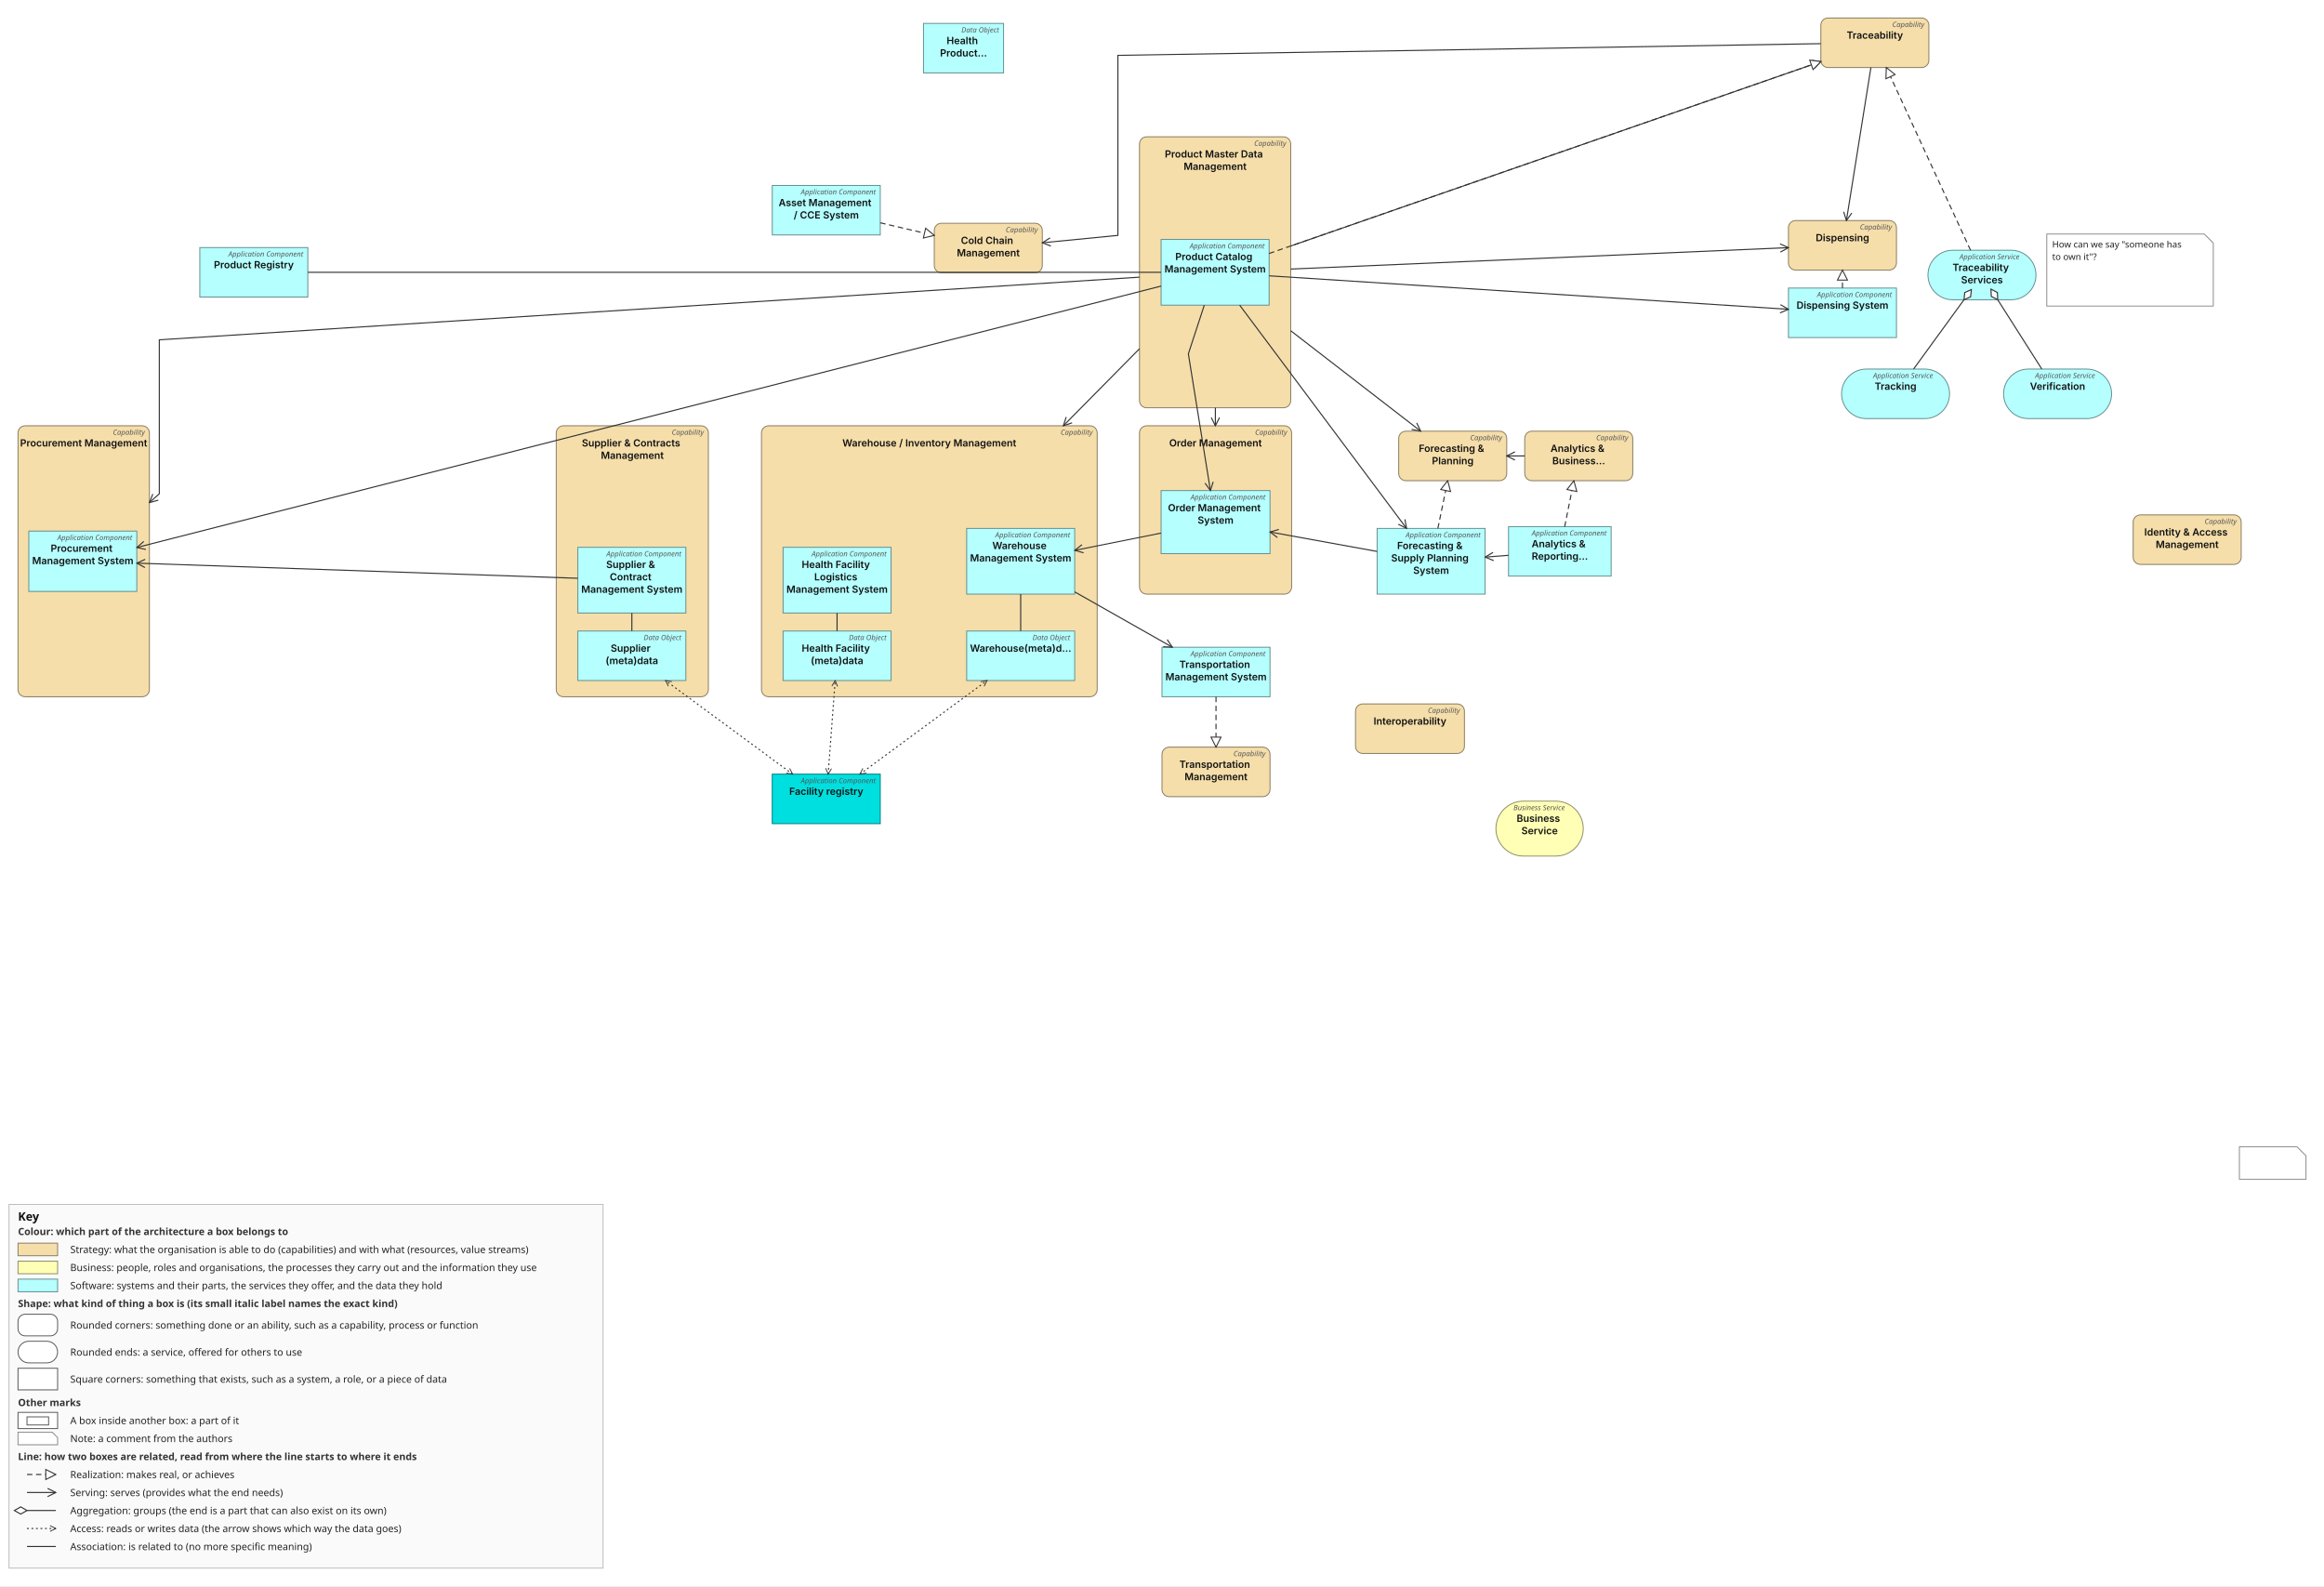
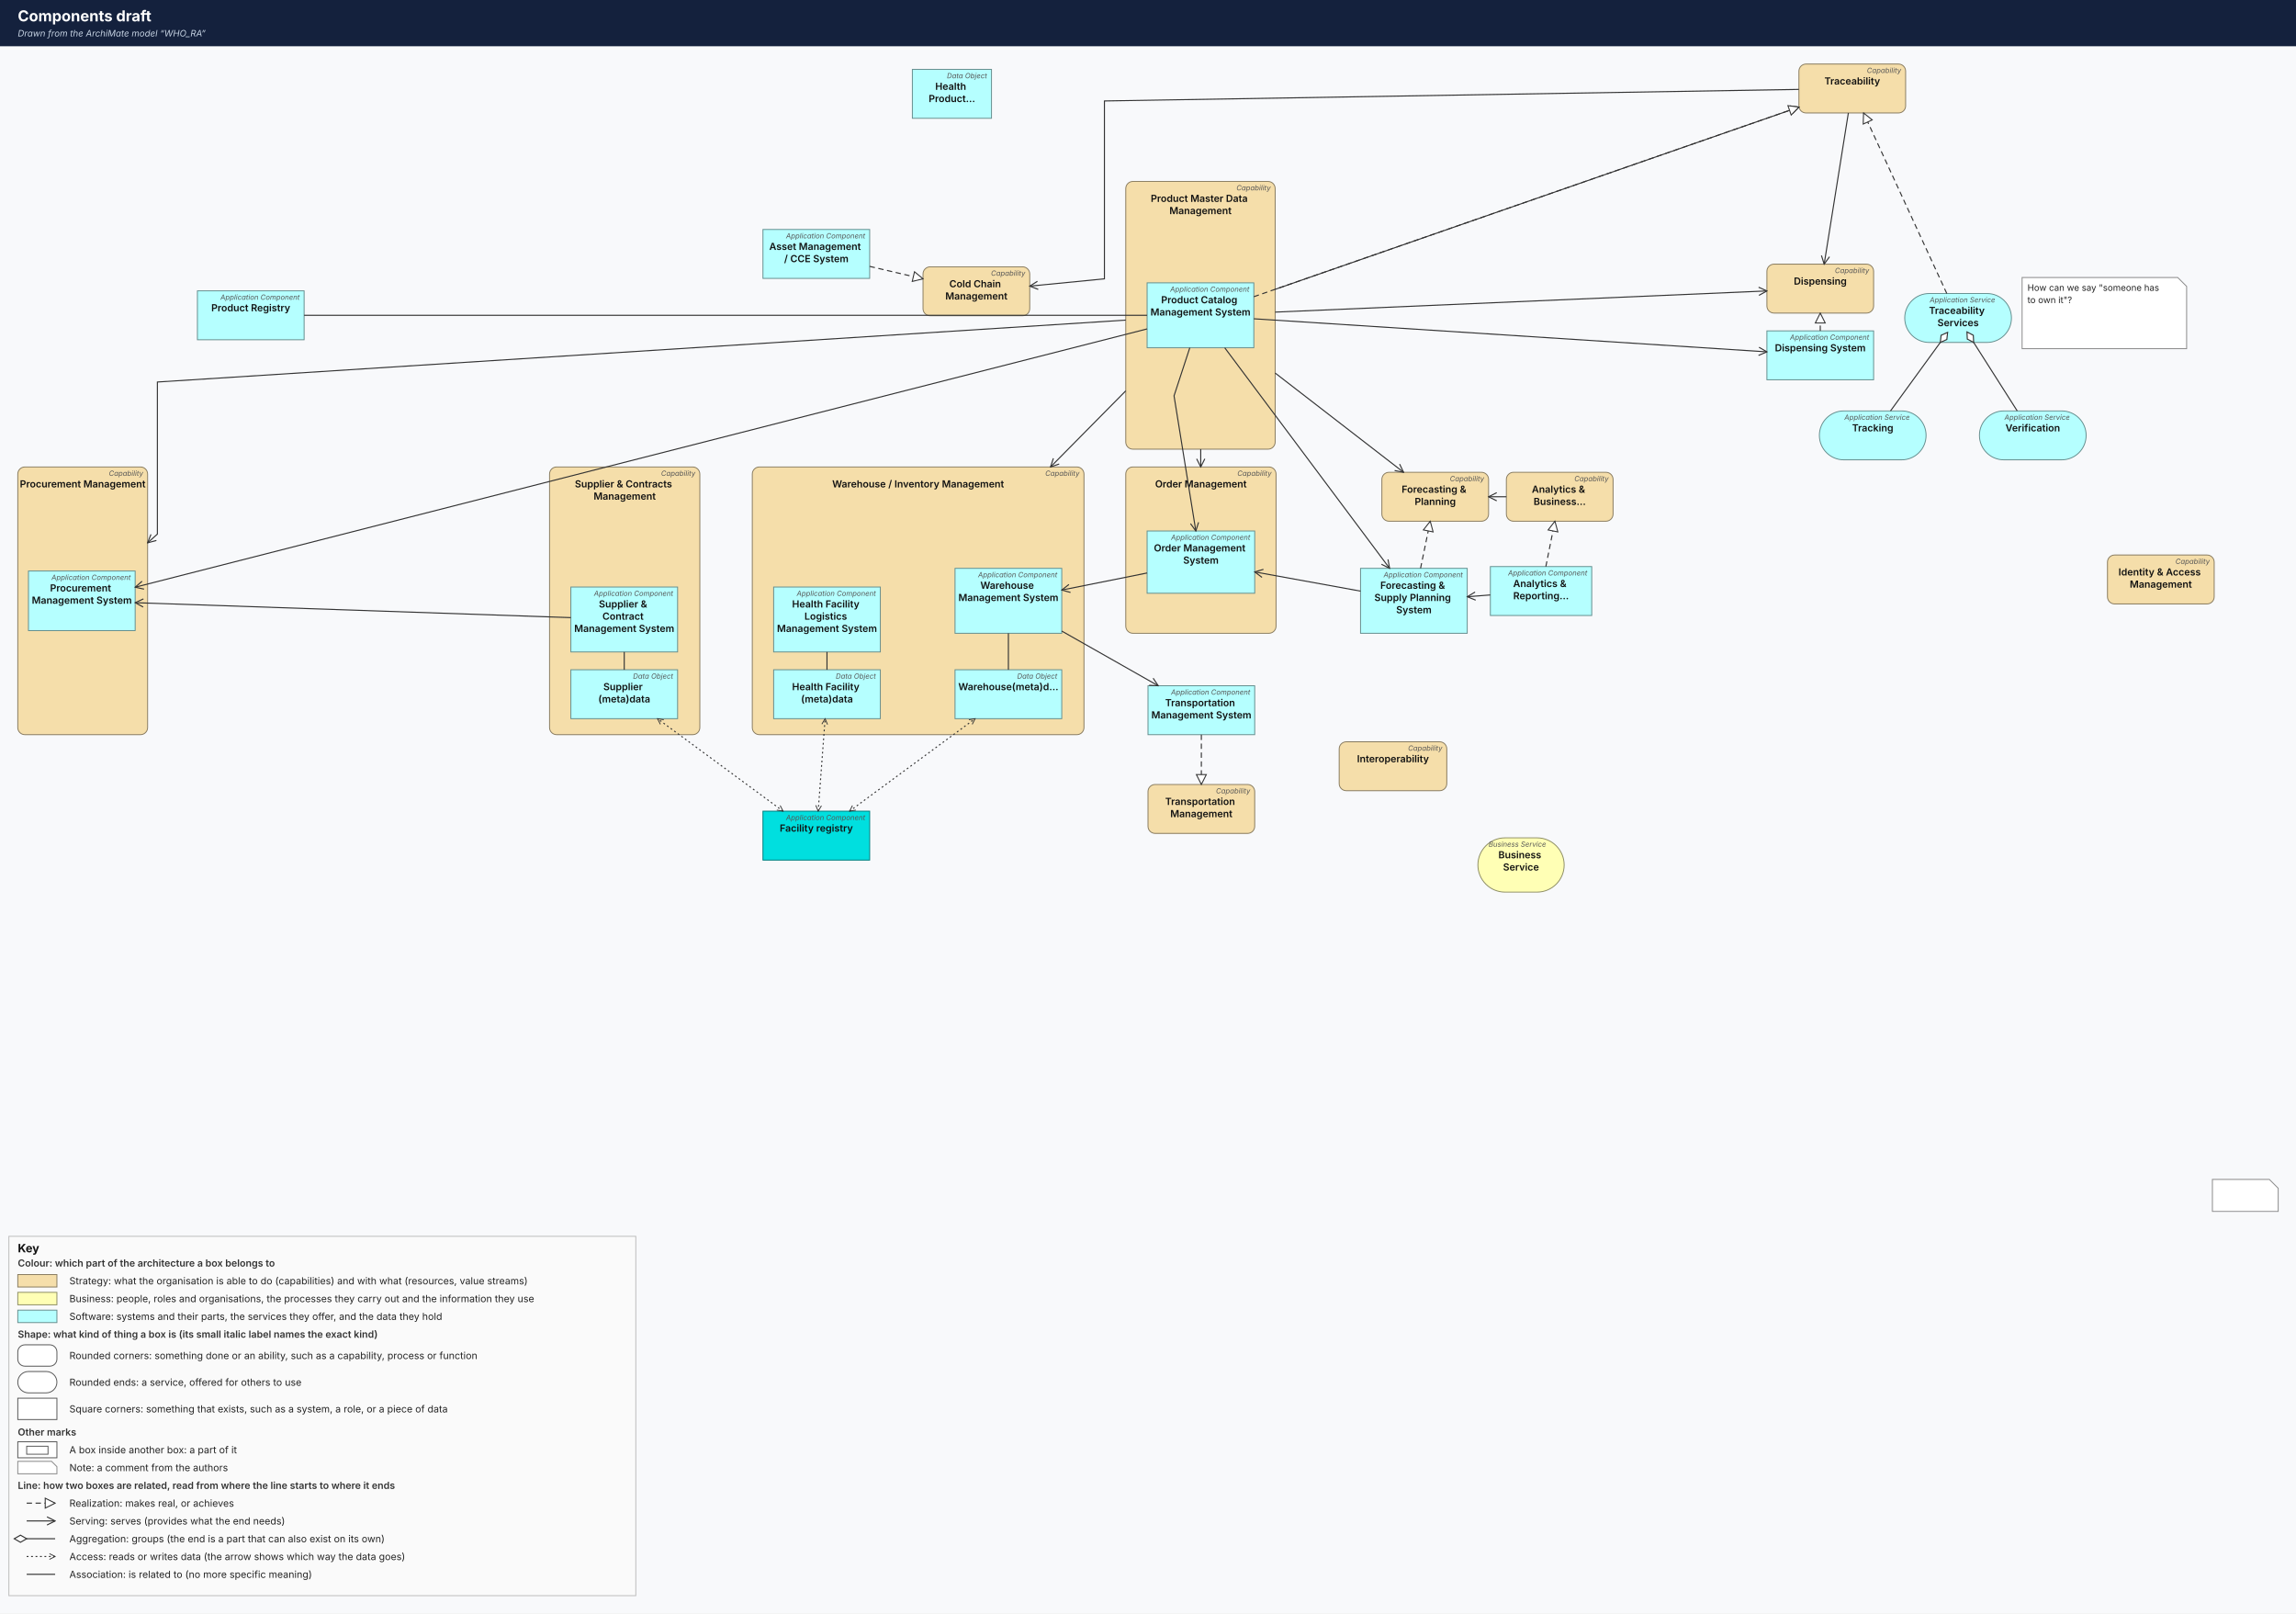
- <svg xmlns="http://www.w3.org/2000/svg" viewBox="-18 382 2582 1762" width="2582" height="1762" role="img" aria-labelledby="av-title">
+ <svg xmlns="http://www.w3.org/2000/svg" viewBox="-18 330 2582 1814" width="2582" height="1814" role="img" aria-labelledby="av-title">
  <style>
- .av-name{font:600 11px system-ui,-apple-system,"Segoe UI",sans-serif;fill:#111}
- .av-type{font:italic 8px system-ui,sans-serif;fill:#555}
- .av-group{font:600 11px system-ui,sans-serif;fill:#333}
- .av-note{font:10px system-ui,sans-serif;fill:#222}
- .av-key{font:11px system-ui,sans-serif;fill:#222}
- .av-keyh{font:600 11px system-ui,sans-serif;fill:#333}
- .av-keyt{font:700 13px system-ui,sans-serif;fill:#111}
- .av-rel{font:9px system-ui,sans-serif;fill:#333;paint-order:stroke;stroke:#fff;stroke-width:3px}
+ .av-name{font:600 11px Inter, "Segoe UI", system-ui, -apple-system, Helvetica, Arial, sans-serif;fill:#111}
+ .av-type{font:italic 8px Inter, "Segoe UI", system-ui, -apple-system, Helvetica, Arial, sans-serif;fill:#555}
+ .av-group{font:600 11px Inter, "Segoe UI", system-ui, -apple-system, Helvetica, Arial, sans-serif;fill:#333}
+ .av-note{font:10px Inter, "Segoe UI", system-ui, -apple-system, Helvetica, Arial, sans-serif;fill:#222}
+ .av-key{font:11px Inter, "Segoe UI", system-ui, -apple-system, Helvetica, Arial, sans-serif;fill:#222}
+ .av-keyh{font:600 11px Inter, "Segoe UI", system-ui, -apple-system, Helvetica, Arial, sans-serif;fill:#333}
+ .av-keyt{font:700 13px Inter, "Segoe UI", system-ui, -apple-system, Helvetica, Arial, sans-serif;fill:#111}
+ .av-rel{font:9px Inter, "Segoe UI", system-ui, -apple-system, Helvetica, Arial, sans-serif;fill:#333;paint-order:stroke;stroke:#fff;stroke-width:3px}
a:hover rect,a:hover polygon,a:focus rect,a:focus polygon{stroke:#06c;stroke-width:2.5}
</style>
  <defs>
    <marker id="arrow-open" viewBox="0 0 12 12" refX="11" refY="6" markerWidth="11" markerHeight="11" orient="auto-start-reverse" markerUnits="userSpaceOnUse">
      <path d="M1 1 L11 6 L1 11" fill="none" stroke="#333" stroke-width="1.3" />
    </marker>
    <marker id="arrow-filled" viewBox="0 0 12 12" refX="11" refY="6" markerWidth="11" markerHeight="11" orient="auto-start-reverse" markerUnits="userSpaceOnUse">
      <path d="M1 1 L11 6 L1 11 Z" fill="#333" />
    </marker>
    <marker id="arrow-small" viewBox="0 0 10 10" refX="9" refY="5" markerWidth="8" markerHeight="8" orient="auto-start-reverse" markerUnits="userSpaceOnUse">
      <path d="M1 1 L9 5 L1 9" fill="none" stroke="#333" stroke-width="1.2" />
    </marker>
    <marker id="triangle-hollow" viewBox="0 0 14 14" refX="13" refY="7" markerWidth="13" markerHeight="13" orient="auto-start-reverse" markerUnits="userSpaceOnUse">
      <path d="M1 1 L13 7 L1 13 Z" fill="#fff" stroke="#333" stroke-width="1.2" />
    </marker>
    <marker id="diamond-filled" viewBox="0 0 16 10" refX="1" refY="5" markerWidth="16" markerHeight="10" orient="auto-start-reverse" markerUnits="userSpaceOnUse">
      <path d="M1 5 L8 1 L15 5 L8 9 Z" fill="#333" />
    </marker>
    <marker id="diamond-hollow" viewBox="0 0 16 10" refX="1" refY="5" markerWidth="16" markerHeight="10" orient="auto-start-reverse" markerUnits="userSpaceOnUse">
      <path d="M1 5 L8 1 L15 5 L8 9 Z" fill="#fff" stroke="#333" stroke-width="1.2" />
    </marker>
    <marker id="dot" viewBox="0 0 8 8" refX="4" refY="4" markerWidth="7" markerHeight="7" orient="auto" markerUnits="userSpaceOnUse">
      <circle cx="4" cy="4" r="3.2" fill="#333" />
    </marker>
    <pattern id="missing" width="8" height="8" patternUnits="userSpaceOnUse" patternTransform="rotate(45)">
      <rect width="8" height="8" fill="#fff" />
      <line x1="0" y1="0" x2="0" y2="8" stroke="#d33" stroke-width="2" />
    </pattern>
  </defs>
-   <rect x="-18" y="382" width="2582" height="1762" fill="#fff" />
+   <rect x="-18" y="330" width="2582" height="1814" fill="#f8f9fb" />
+   <rect x="-18" y="330" width="2582" height="52" fill="#14213d" />
+   <text x="2" y="354" style="font:700 17px Inter, &quot;Segoe UI&quot;, system-ui, -apple-system, Helvetica, Arial, sans-serif;fill:#fff">Components draft</text>
+   <text x="2" y="371" style="font:italic 10px Inter, &quot;Segoe UI&quot;, system-ui, -apple-system, Helvetica, Arial, sans-serif;fill:#c9d6e6">Drawn from the ArchiMate model “WHO_RA”</text>
  <a href="../../../en/dpi-h-ra/archimate/0.2.0/elements/forecasting-supply-planning-system/" target="_top">
    <rect x="1512" y="969" width="120" height="73" fill="#b5ffff" stroke="#648c8c" stroke-width="1" />
    <text class="av-type" x="1627" y="979" text-anchor="end">Application Component</text>
    <text class="av-name" x="1572" y="992" text-anchor="middle">
      <tspan x="1572" dy="0">Forecasting &amp;</tspan>
      <tspan x="1572" dy="13.75">Supply Planning</tspan>
      <tspan x="1572" dy="13.75">System</tspan>
    </text>
  </a>
  <a href="../../../en/dpi-h-ra/archimate/0.2.0/elements/transportation-management-system/" target="_top">
    <rect x="1273" y="1101" width="120" height="55" fill="#b5ffff" stroke="#648c8c" stroke-width="1" />
    <text class="av-type" x="1388" y="1111" text-anchor="end">Application Component</text>
    <text class="av-name" x="1333" y="1124" text-anchor="middle">
      <tspan x="1333" dy="0">Transportation</tspan>
      <tspan x="1333" dy="13.75">Management System</tspan>
    </text>
  </a>
  <a href="../../../en/dpi-h-ra/archimate/0.2.0/elements/dispensing-system/" target="_top">
    <rect x="1969" y="702" width="120" height="55" fill="#b5ffff" stroke="#648c8c" stroke-width="1" />
    <text class="av-type" x="2084" y="712" text-anchor="end">Application Component</text>
    <text class="av-name" x="2029" y="725" text-anchor="middle">
      <tspan x="2029" dy="0">Dispensing System</tspan>
    </text>
  </a>
  <a href="../../../en/dpi-h-ra/archimate/0.2.0/elements/analytics-reporting-platform/" target="_top">
    <rect x="1658" y="967" width="114" height="55" fill="#b5ffff" stroke="#648c8c" stroke-width="1" />
    <text class="av-type" x="1767" y="977" text-anchor="end">Application Component</text>
    <text class="av-name" x="1715" y="990" text-anchor="middle">
      <tspan x="1715" dy="0">Analytics &amp;</tspan>
      <tspan x="1715" dy="13.75">Reporting…</tspan>
    </text>
  </a>
  <a href="../../../en/dpi-h-ra/archimate/0.2.0/elements/identity-access-management/" target="_top">
    <rect x="2352" y="954" width="120" height="55" rx="8" fill="#f5deaa" stroke="#877a5e" stroke-width="1" />
    <text class="av-type" x="2467" y="964" text-anchor="end">Capability</text>
    <text class="av-name" x="2412" y="977" text-anchor="middle">
      <tspan x="2412" dy="0">Identity &amp; Access</tspan>
      <tspan x="2412" dy="13.75">Management</tspan>
    </text>
  </a>
  <a href="../../../en/dpi-h-ra/archimate/0.2.0/elements/asset-management-cce-system/" target="_top">
    <rect x="840" y="588" width="120" height="55" fill="#b5ffff" stroke="#648c8c" stroke-width="1" />
    <text class="av-type" x="955" y="598" text-anchor="end">Application Component</text>
    <text class="av-name" x="900" y="611" text-anchor="middle">
      <tspan x="900" dy="0">Asset Management</tspan>
      <tspan x="900" dy="13.75">/ CCE System</tspan>
    </text>
  </a>
  <a href="../../../en/dpi-h-ra/archimate/0.2.0/elements/interoperability/" target="_top">
    <rect x="1488" y="1164" width="121" height="55" rx="8" fill="#f5deaa" stroke="#877a5e" stroke-width="1" />
    <text class="av-type" x="1604" y="1174" text-anchor="end">Capability</text>
    <text class="av-name" x="1548.5" y="1187" text-anchor="middle">
      <tspan x="1548.5" dy="0">Interoperability</tspan>
    </text>
  </a>
  <a href="../../../en/dpi-h-ra/archimate/0.2.0/elements/facility-registry/" target="_top">
    <rect x="840" y="1242" width="120" height="55" fill="#00dfdf" stroke="#007b7b" stroke-width="1" />
    <text class="av-type" x="955" y="1252" text-anchor="end">Application Component</text>
    <text class="av-name" x="900" y="1265" text-anchor="middle">
      <tspan x="900" dy="0">Facility registry</tspan>
    </text>
  </a>
  <a href="../../../en/dpi-h-ra/archimate/0.2.0/elements/traceability-services/" target="_top">
    <rect x="2124" y="660" width="120" height="55" rx="27.5" fill="#b5ffff" stroke="#648c8c" stroke-width="1" />
    <text class="av-type" x="2225.667" y="670" text-anchor="end">Application Service</text>
    <text class="av-name" x="2184" y="683" text-anchor="middle">
      <tspan x="2184" dy="0">Traceability</tspan>
      <tspan x="2184" dy="13.75">Services</tspan>
    </text>
  </a>
  <a href="../../../en/dpi-h-ra/archimate/0.2.0/elements/tracking/" target="_top">
    <rect x="2028" y="792" width="120" height="55" rx="27.5" fill="#b5ffff" stroke="#648c8c" stroke-width="1" />
    <text class="av-type" x="2129.667" y="802" text-anchor="end">Application Service</text>
    <text class="av-name" x="2088" y="815" text-anchor="middle">
      <tspan x="2088" dy="0">Tracking</tspan>
    </text>
  </a>
  <a href="../../../en/dpi-h-ra/archimate/0.2.0/elements/verification/" target="_top">
    <rect x="2208" y="792" width="120" height="55" rx="27.5" fill="#b5ffff" stroke="#648c8c" stroke-width="1" />
    <text class="av-type" x="2309.667" y="802" text-anchor="end">Application Service</text>
    <text class="av-name" x="2268" y="815" text-anchor="middle">
      <tspan x="2268" dy="0">Verification</tspan>
    </text>
  </a>
  <g class="av-n">
    <polygon points="2256,642 2431,642 2441,652 2441,722 2256,722" fill="#ffffff" stroke="#888" />
    <text class="av-note" x="2262" y="657">
      <tspan x="2262" dy="0">How can we say "someone has</tspan>
      <tspan x="2262" dy="13.75">to own it"?</tspan>
    </text>
  </g>
  <a href="../../../en/dpi-h-ra/archimate/0.2.0/elements/health-product-data/" target="_top">
    <rect x="1008" y="408" width="89" height="55" fill="#b5ffff" stroke="#648c8c" stroke-width="1" />
    <text class="av-type" x="1092" y="418" text-anchor="end">Data Object</text>
    <text class="av-name" x="1052.5" y="431" text-anchor="middle">
      <tspan x="1052.5" dy="0">Health</tspan>
      <tspan x="1052.5" dy="13.75">Product…</tspan>
    </text>
  </a>
  <a href="../../../en/dpi-h-ra/archimate/0.2.0/elements/forecasting-planning/" target="_top">
    <rect x="1536" y="861" width="120" height="55" rx="8" fill="#f5deaa" stroke="#877a5e" stroke-width="1" />
    <text class="av-type" x="1651" y="871" text-anchor="end">Capability</text>
    <text class="av-name" x="1596" y="884" text-anchor="middle">
      <tspan x="1596" dy="0">Forecasting &amp;</tspan>
      <tspan x="1596" dy="13.75">Planning</tspan>
    </text>
  </a>
  <a href="../../../en/dpi-h-ra/archimate/0.2.0/elements/order-management/" target="_top">
    <rect x="1248" y="855" width="169" height="187" rx="8" fill="#f5deaa" stroke="#877a5e" stroke-width="1" />
    <text class="av-type" x="1412" y="865" text-anchor="end">Capability</text>
    <text class="av-name" x="1332.5" y="878" text-anchor="middle">
      <tspan x="1332.5" dy="0">Order Management</tspan>
    </text>
  </a>
  <a href="../../../en/dpi-h-ra/archimate/0.2.0/elements/order-management-system/" target="_top">
    <rect x="1272" y="927" width="121" height="70" fill="#b5ffff" stroke="#648c8c" stroke-width="1" />
    <text class="av-type" x="1388" y="937" text-anchor="end">Application Component</text>
    <text class="av-name" x="1332.5" y="950" text-anchor="middle">
      <tspan x="1332.5" dy="0">Order Management</tspan>
      <tspan x="1332.5" dy="13.75">System</tspan>
    </text>
  </a>
  <a href="../../../en/dpi-h-ra/archimate/0.2.0/elements/procurement-management/" target="_top">
    <rect x="2" y="855" width="146" height="301" rx="8" fill="#f5deaa" stroke="#877a5e" stroke-width="1" />
    <text class="av-type" x="143" y="865" text-anchor="end">Capability</text>
    <text class="av-name" x="75" y="878" text-anchor="middle">
      <tspan x="75" dy="0">Procurement Management</tspan>
    </text>
  </a>
  <a href="../../../en/dpi-h-ra/archimate/0.2.0/elements/procurement-management-system/" target="_top">
    <rect x="14" y="972" width="120" height="67" fill="#b5ffff" stroke="#648c8c" stroke-width="1" />
    <text class="av-type" x="129" y="982" text-anchor="end">Application Component</text>
    <text class="av-name" x="74" y="995" text-anchor="middle">
      <tspan x="74" dy="0">Procurement</tspan>
      <tspan x="74" dy="13.75">Management System</tspan>
    </text>
  </a>
  <a href="../../../en/dpi-h-ra/archimate/0.2.0/elements/transportation-management/" target="_top">
    <rect x="1273" y="1212" width="120" height="55" rx="8" fill="#f5deaa" stroke="#877a5e" stroke-width="1" />
    <text class="av-type" x="1388" y="1222" text-anchor="end">Capability</text>
    <text class="av-name" x="1333" y="1235" text-anchor="middle">
      <tspan x="1333" dy="0">Transportation</tspan>
      <tspan x="1333" dy="13.75">Management</tspan>
    </text>
  </a>
  <a href="../../../en/dpi-h-ra/archimate/0.2.0/elements/warehouse-inventory-management/" target="_top">
    <rect x="828" y="855" width="373" height="301" rx="8" fill="#f5deaa" stroke="#877a5e" stroke-width="1" />
    <text class="av-type" x="1196" y="865" text-anchor="end">Capability</text>
    <text class="av-name" x="1014.5" y="878" text-anchor="middle">
      <tspan x="1014.5" dy="0">Warehouse / Inventory Management</tspan>
    </text>
  </a>
  <a href="../../../en/dpi-h-ra/archimate/0.2.0/elements/warehouse-management-system/" target="_top">
    <rect x="1056" y="969" width="120" height="73" fill="#b5ffff" stroke="#648c8c" stroke-width="1" />
    <text class="av-type" x="1171" y="979" text-anchor="end">Application Component</text>
    <text class="av-name" x="1116" y="992" text-anchor="middle">
      <tspan x="1116" dy="0">Warehouse</tspan>
      <tspan x="1116" dy="13.75">Management System</tspan>
    </text>
  </a>
  <a href="../../../en/dpi-h-ra/archimate/0.2.0/elements/health-facility-logistics-management-system/" target="_top">
    <rect x="852" y="990" width="120" height="73" fill="#b5ffff" stroke="#648c8c" stroke-width="1" />
    <text class="av-type" x="967" y="1000" text-anchor="end">Application Component</text>
    <text class="av-name" x="912" y="1013" text-anchor="middle">
      <tspan x="912" dy="0">Health Facility</tspan>
      <tspan x="912" dy="13.75">Logistics</tspan>
      <tspan x="912" dy="13.75">Management System</tspan>
    </text>
  </a>
  <a href="../../../en/dpi-h-ra/archimate/0.2.0/elements/warehouse-meta-data/" target="_top">
    <rect x="1056" y="1083" width="120" height="55" fill="#b5ffff" stroke="#648c8c" stroke-width="1" />
    <text class="av-type" x="1171" y="1093" text-anchor="end">Data Object</text>
    <text class="av-name" x="1116" y="1106" text-anchor="middle">
      <tspan x="1116" dy="0">Warehouse(meta)d…</tspan>
    </text>
  </a>
  <a href="../../../en/dpi-h-ra/archimate/0.2.0/elements/health-facility-meta-data/" target="_top">
    <rect x="852" y="1083" width="120" height="55" fill="#b5ffff" stroke="#648c8c" stroke-width="1" />
    <text class="av-type" x="967" y="1093" text-anchor="end">Data Object</text>
    <text class="av-name" x="912" y="1106" text-anchor="middle">
      <tspan x="912" dy="0">Health Facility</tspan>
      <tspan x="912" dy="13.75">(meta)data</tspan>
    </text>
  </a>
  <a href="../../../en/dpi-h-ra/archimate/0.2.0/elements/traceability/" target="_top">
    <rect x="2005" y="402" width="120" height="55" rx="8" fill="#f5deaa" stroke="#877a5e" stroke-width="1" />
    <text class="av-type" x="2120" y="412" text-anchor="end">Capability</text>
    <text class="av-name" x="2065" y="425" text-anchor="middle">
      <tspan x="2065" dy="0">Traceability</tspan>
    </text>
  </a>
  <a href="../../../en/dpi-h-ra/archimate/0.2.0/elements/cold-chain-management/" target="_top">
    <rect x="1020" y="630" width="120" height="55" rx="8" fill="#f5deaa" stroke="#877a5e" stroke-width="1" />
    <text class="av-type" x="1135" y="640" text-anchor="end">Capability</text>
    <text class="av-name" x="1080" y="653" text-anchor="middle">
      <tspan x="1080" dy="0">Cold Chain</tspan>
      <tspan x="1080" dy="13.75">Management</tspan>
    </text>
  </a>
  <a href="../../../en/dpi-h-ra/archimate/0.2.0/elements/analytics-business-intelligence/" target="_top">
    <rect x="1676" y="861" width="120" height="55" rx="8" fill="#f5deaa" stroke="#877a5e" stroke-width="1" />
    <text class="av-type" x="1791" y="871" text-anchor="end">Capability</text>
    <text class="av-name" x="1736" y="884" text-anchor="middle">
      <tspan x="1736" dy="0">Analytics &amp;</tspan>
      <tspan x="1736" dy="13.75">Business…</tspan>
    </text>
  </a>
  <a href="../../../en/dpi-h-ra/archimate/0.2.0/elements/dispensing/" target="_top">
    <rect x="1969" y="627" width="120" height="55" rx="8" fill="#f5deaa" stroke="#877a5e" stroke-width="1" />
    <text class="av-type" x="2084" y="637" text-anchor="end">Capability</text>
    <text class="av-name" x="2029" y="650" text-anchor="middle">
      <tspan x="2029" dy="0">Dispensing</tspan>
    </text>
  </a>
  <a href="../../../en/dpi-h-ra/archimate/0.2.0/elements/supplier-contracts-management/" target="_top">
    <rect x="600" y="855" width="169" height="301" rx="8" fill="#f5deaa" stroke="#877a5e" stroke-width="1" />
    <text class="av-type" x="764" y="865" text-anchor="end">Capability</text>
    <text class="av-name" x="684.5" y="878" text-anchor="middle">
      <tspan x="684.5" dy="0">Supplier &amp; Contracts</tspan>
      <tspan x="684.5" dy="13.75">Management</tspan>
    </text>
  </a>
  <a href="../../../en/dpi-h-ra/archimate/0.2.0/elements/supplier-contract-management-system/" target="_top">
    <rect x="624" y="990" width="120" height="73" fill="#b5ffff" stroke="#648c8c" stroke-width="1" />
    <text class="av-type" x="739" y="1000" text-anchor="end">Application Component</text>
    <text class="av-name" x="684" y="1013" text-anchor="middle">
      <tspan x="684" dy="0">Supplier &amp;</tspan>
      <tspan x="684" dy="13.75">Contract</tspan>
      <tspan x="684" dy="13.75">Management System</tspan>
    </text>
  </a>
  <a href="../../../en/dpi-h-ra/archimate/0.2.0/elements/supplier-meta-data/" target="_top">
    <rect x="624" y="1083" width="120" height="55" fill="#b5ffff" stroke="#648c8c" stroke-width="1" />
    <text class="av-type" x="739" y="1093" text-anchor="end">Data Object</text>
    <text class="av-name" x="684" y="1106" text-anchor="middle">
      <tspan x="684" dy="0">Supplier</tspan>
      <tspan x="684" dy="13.75">(meta)data</tspan>
    </text>
  </a>
  <a href="../../../en/dpi-h-ra/archimate/0.2.0/elements/product-master-data-management/" target="_top">
    <rect x="1248" y="534" width="168" height="301" rx="8" fill="#f5deaa" stroke="#877a5e" stroke-width="1" />
    <text class="av-type" x="1411" y="544" text-anchor="end">Capability</text>
    <text class="av-name" x="1332" y="557" text-anchor="middle">
      <tspan x="1332" dy="0">Product Master Data</tspan>
      <tspan x="1332" dy="13.75">Management</tspan>
    </text>
  </a>
  <a href="../../../en/dpi-h-ra/archimate/0.2.0/elements/product-catalog-management-system/" target="_top">
    <rect x="1272" y="648" width="120" height="73" fill="#b5ffff" stroke="#648c8c" stroke-width="1" />
    <text class="av-type" x="1387" y="658" text-anchor="end">Application Component</text>
    <text class="av-name" x="1332" y="671" text-anchor="middle">
      <tspan x="1332" dy="0">Product Catalog</tspan>
      <tspan x="1332" dy="13.75">Management System</tspan>
    </text>
  </a>
  <g class="av-n">
    <polygon points="2470,1656 2534,1656 2544,1666 2544,1692 2470,1692" fill="#ffffff" stroke="#888" />
    <text class="av-note" x="2476" y="1671">
      <tspan x="2476" dy="0" />
    </text>
  </g>
  <a href="../../../en/dpi-h-ra/archimate/0.2.0/elements/business-service/" target="_top">
    <rect x="1644" y="1272" width="97" height="61" rx="30.5" fill="#ffffb5" stroke="#8c8c64" stroke-width="1" />
    <text class="av-type" x="1720.667" y="1282" text-anchor="end">Business Service</text>
    <text class="av-name" x="1692.5" y="1295" text-anchor="middle">
      <tspan x="1692.5" dy="0">Business</tspan>
      <tspan x="1692.5" dy="13.75">Service</tspan>
    </text>
  </a>
  <a href="../../../en/dpi-h-ra/archimate/0.2.0/elements/product-registry/" target="_top">
    <rect x="204" y="657" width="120" height="55" fill="#b5ffff" stroke="#648c8c" stroke-width="1" />
    <text class="av-type" x="319" y="667" text-anchor="end">Application Component</text>
    <text class="av-name" x="264" y="680" text-anchor="middle">
      <tspan x="264" dy="0">Product Registry</tspan>
    </text>
  </a>
  <a href="../../../en/dpi-h-ra/archimate/0.2.0/relationships/id-63783454de7b493f8981cbbe8360d486/" target="_top">
    <path d="M1579.5 969 L1590.4 916" fill="none" stroke="#333" stroke-width="1.2" stroke-dasharray="6 4" marker-end="url(#triangle-hollow)" />
    <path d="M1579.5 969 L1590.4 916" fill="none" stroke="transparent" stroke-width="8" />
  </a>
  <a href="../../../en/dpi-h-ra/archimate/0.2.0/relationships/id-e8f0fee58ff84beaa0bd71a8e94c0f06/" target="_top">
    <path d="M1512 994.6 L1393 973" fill="none" stroke="#333" stroke-width="1.2" marker-end="url(#arrow-open)" />
    <path d="M1512 994.6 L1393 973" fill="none" stroke="transparent" stroke-width="8" />
  </a>
  <a href="../../../en/dpi-h-ra/archimate/0.2.0/relationships/id-133d0f9678fb44df8acad9a7e9e2fe0f/" target="_top">
    <path d="M1333 1156 L1333 1212" fill="none" stroke="#333" stroke-width="1.2" stroke-dasharray="6 4" marker-end="url(#triangle-hollow)" />
    <path d="M1333 1156 L1333 1212" fill="none" stroke="transparent" stroke-width="8" />
  </a>
  <a href="../../../en/dpi-h-ra/archimate/0.2.0/relationships/id-7f62f3628774445fb91f61070f363723/" target="_top">
    <path d="M2029 702 L2029 682" fill="none" stroke="#333" stroke-width="1.2" stroke-dasharray="6 4" marker-end="url(#triangle-hollow)" />
    <path d="M2029 702 L2029 682" fill="none" stroke="transparent" stroke-width="8" />
  </a>
  <a href="../../../en/dpi-h-ra/archimate/0.2.0/relationships/id-0d2cbb692d5447298ffce87dd32cf098/" target="_top">
    <path d="M1720.4 967 L1730.6 916" fill="none" stroke="#333" stroke-width="1.2" stroke-dasharray="6 4" marker-end="url(#triangle-hollow)" />
    <path d="M1720.4 967 L1730.6 916" fill="none" stroke="transparent" stroke-width="8" />
  </a>
  <a href="../../../en/dpi-h-ra/archimate/0.2.0/relationships/id-f89c76f933534caea4be3030da0af3e1/" target="_top">
    <path d="M1658 998.9 L1632 1000.9" fill="none" stroke="#333" stroke-width="1.2" marker-end="url(#arrow-open)" />
    <path d="M1658 998.9 L1632 1000.9" fill="none" stroke="transparent" stroke-width="8" />
  </a>
  <a href="../../../en/dpi-h-ra/archimate/0.2.0/relationships/id-9f9e9fe3c0d64f409de68bd270f3879c/" target="_top">
    <path d="M960 629.5 L1020 643.5" fill="none" stroke="#333" stroke-width="1.2" stroke-dasharray="6 4" marker-end="url(#triangle-hollow)" />
    <path d="M960 629.5 L1020 643.5" fill="none" stroke="transparent" stroke-width="8" />
  </a>
  <a href="../../../en/dpi-h-ra/archimate/0.2.0/relationships/id-4bd27ebddb6749c299f3553a27dbdc43/" target="_top">
    <path d="M862.6 1242 L721.4 1138" fill="none" stroke="#333" stroke-width="1.2" stroke-dasharray="2 3" marker-start="url(#arrow-small)" marker-end="url(#arrow-small)" />
    <path d="M862.6 1242 L721.4 1138" fill="none" stroke="transparent" stroke-width="8" />
  </a>
  <a href="../../../en/dpi-h-ra/archimate/0.2.0/relationships/id-b9473fd16288407aa570ef1fefcb6e56/" target="_top">
    <path d="M937.4 1242 L1078.6 1138" fill="none" stroke="#333" stroke-width="1.2" stroke-dasharray="2 3" marker-start="url(#arrow-small)" marker-end="url(#arrow-small)" />
    <path d="M937.4 1242 L1078.6 1138" fill="none" stroke="transparent" stroke-width="8" />
  </a>
  <a href="../../../en/dpi-h-ra/archimate/0.2.0/relationships/id-8da5e152bad04b79b35d063800fa1343/" target="_top">
    <path d="M902.1 1242 L909.9 1138" fill="none" stroke="#333" stroke-width="1.2" stroke-dasharray="2 3" marker-start="url(#arrow-small)" marker-end="url(#arrow-small)" />
    <path d="M902.1 1242 L909.9 1138" fill="none" stroke="transparent" stroke-width="8" />
  </a>
  <a href="../../../en/dpi-h-ra/archimate/0.2.0/relationships/id-dadabdb05af345a3b6c53eb80314cf6a/" target="_top">
    <path d="M2164 715 L2108 792" fill="none" stroke="#333" stroke-width="1.2" marker-start="url(#diamond-hollow)" />
    <path d="M2164 715 L2108 792" fill="none" stroke="transparent" stroke-width="8" />
  </a>
  <a href="../../../en/dpi-h-ra/archimate/0.2.0/relationships/id-c8073bfbd19c417c9adb03a8dd5af10e/" target="_top">
    <path d="M2201.5 715 L2250.5 792" fill="none" stroke="#333" stroke-width="1.2" marker-start="url(#diamond-hollow)" />
    <path d="M2201.5 715 L2250.5 792" fill="none" stroke="transparent" stroke-width="8" />
  </a>
  <a href="../../../en/dpi-h-ra/archimate/0.2.0/relationships/id-340a88102c774e48bb2ad245ef21129b/" target="_top">
    <path d="M2171.3 660 L2077.7 457" fill="none" stroke="#333" stroke-width="1.2" stroke-dasharray="6 4" marker-end="url(#triangle-hollow)" />
    <path d="M2171.3 660 L2077.7 457" fill="none" stroke="transparent" stroke-width="8" />
  </a>
  <a href="../../../en/dpi-h-ra/archimate/0.2.0/relationships/id-73586fecb435421b8abb1bd8b3acde1c/" target="_top">
    <path d="M1272 974.2 L1176 993.4" fill="none" stroke="#333" stroke-width="1.2" marker-end="url(#arrow-open)" />
    <path d="M1272 974.2 L1176 993.4" fill="none" stroke="transparent" stroke-width="8" />
  </a>
  <a href="../../../en/dpi-h-ra/archimate/0.2.0/relationships/id-5dcc8645315b4edab05bebc09a8d55f8/" target="_top">
    <path d="M1176 1039.5 L1284.5 1101" fill="none" stroke="#333" stroke-width="1.2" marker-end="url(#arrow-open)" />
    <path d="M1176 1039.5 L1284.5 1101" fill="none" stroke="transparent" stroke-width="8" />
  </a>
  <a href="../../../en/dpi-h-ra/archimate/0.2.0/relationships/id-9fcf3e7f5505488ba2ca9a81be1c0528/" target="_top">
    <path d="M1116 1083 L1116 1042" fill="none" stroke="#333" stroke-width="1.2" />
    <path d="M1116 1083 L1116 1042" fill="none" stroke="transparent" stroke-width="8" />
  </a>
  <a href="../../../en/dpi-h-ra/archimate/0.2.0/relationships/id-a87346b5869f4885b29a8ae56d47c8ce/" target="_top">
    <path d="M912 1083 L912 1063" fill="none" stroke="#333" stroke-width="1.2" />
    <path d="M912 1083 L912 1063" fill="none" stroke="transparent" stroke-width="8" />
  </a>
  <a href="../../../en/dpi-h-ra/archimate/0.2.0/relationships/id-f75f0d1d0a254ec1b5ea3024ba338628/" target="_top">
    <path d="M2005 430.5 L1224 443.5 L1224 643.5 L1140 651.7" fill="none" stroke="#333" stroke-width="1.2" marker-end="url(#arrow-open)" />
    <path d="M2005 430.5 L1224 443.5 L1224 643.5 L1140 651.7" fill="none" stroke="transparent" stroke-width="8" />
  </a>
  <a href="../../../en/dpi-h-ra/archimate/0.2.0/relationships/id-a4238739f82a49318b6cdd3e21856c21/" target="_top">
    <path d="M2060.6 457 L2033.4 627" fill="none" stroke="#333" stroke-width="1.2" marker-end="url(#arrow-open)" />
    <path d="M2060.6 457 L2033.4 627" fill="none" stroke="transparent" stroke-width="8" />
  </a>
  <a href="../../../en/dpi-h-ra/archimate/0.2.0/relationships/id-acf94d73c4ed4e42a5865f4920988cef/" target="_top">
    <path d="M1676 888.5 L1656 888.5" fill="none" stroke="#333" stroke-width="1.2" marker-end="url(#arrow-open)" />
    <path d="M1676 888.5 L1656 888.5" fill="none" stroke="transparent" stroke-width="8" />
  </a>
  <a href="../../../en/dpi-h-ra/archimate/0.2.0/relationships/id-1d73924762aa44e891085b86a4601f2c/" target="_top">
    <path d="M624 1024.4 L134 1007.6" fill="none" stroke="#333" stroke-width="1.2" marker-end="url(#arrow-open)" />
    <path d="M624 1024.4 L134 1007.6" fill="none" stroke="transparent" stroke-width="8" />
  </a>
  <a href="../../../en/dpi-h-ra/archimate/0.2.0/relationships/id-9558e67231374ac8b45ea7322f668350/" target="_top">
    <path d="M684 1083 L684 1063" fill="none" stroke="#333" stroke-width="1.2" />
    <path d="M684 1083 L684 1063" fill="none" stroke="transparent" stroke-width="8" />
  </a>
  <a href="../../../en/dpi-h-ra/archimate/0.2.0/relationships/id-e6ce3833bfbd4f6e853990b778a5d264/" target="_top">
    <path d="M1332.3 835 L1332.3 855" fill="none" stroke="#333" stroke-width="1.2" marker-end="url(#arrow-open)" />
    <path d="M1332.3 835 L1332.3 855" fill="none" stroke="transparent" stroke-width="8" />
  </a>
  <a href="../../../en/dpi-h-ra/archimate/0.2.0/relationships/id-1ddcb1da8c134d9fa3a8b34c87c95260/" target="_top">
    <path d="M1248 689.9 L159 759.5 L159 930.5 L148 940.3" fill="none" stroke="#333" stroke-width="1.2" marker-end="url(#arrow-open)" />
    <path d="M1248 689.9 L159 759.5 L159 930.5 L148 940.3" fill="none" stroke="transparent" stroke-width="8" />
  </a>
  <a href="../../../en/dpi-h-ra/archimate/0.2.0/relationships/id-27062e79cba84a9894850235d29eba40/" target="_top">
    <path d="M1416 680.9 L1969 657.1" fill="none" stroke="#333" stroke-width="1.2" marker-end="url(#arrow-open)" />
    <path d="M1416 680.9 L1969 657.1" fill="none" stroke="transparent" stroke-width="8" />
  </a>
  <a href="../../../en/dpi-h-ra/archimate/0.2.0/relationships/id-2218b6c85880458d9d995de0a0e1b049/" target="_top">
    <path d="M1416 655.3 L2005 450.4" fill="none" stroke="#333" stroke-width="1.2" marker-end="url(#arrow-open)" />
    <path d="M1416 655.3 L2005 450.4" fill="none" stroke="transparent" stroke-width="8" />
  </a>
  <a href="../../../en/dpi-h-ra/archimate/0.2.0/relationships/id-bd00b2f77cfe4c259123220e830605c8/" target="_top">
    <path d="M1248 769.4 L1163.4 855" fill="none" stroke="#333" stroke-width="1.2" marker-end="url(#arrow-open)" />
    <path d="M1248 769.4 L1163.4 855" fill="none" stroke="transparent" stroke-width="8" />
  </a>
  <a href="../../../en/dpi-h-ra/archimate/0.2.0/relationships/id-eec23f7a6e07423194bb5fab93f1c608/" target="_top">
    <path d="M1416 749.4 L1560.4 861" fill="none" stroke="#333" stroke-width="1.2" marker-end="url(#arrow-open)" />
    <path d="M1416 749.4 L1560.4 861" fill="none" stroke="transparent" stroke-width="8" />
  </a>
  <a href="../../../en/dpi-h-ra/archimate/0.2.0/relationships/id-562d9538a1aa4d3e9fc634ea64b03b46/" target="_top">
    <path d="M1272 684.5 L324 684.5" fill="none" stroke="#333" stroke-width="1.2" />
    <path d="M1272 684.5 L324 684.5" fill="none" stroke="transparent" stroke-width="8" />
  </a>
  <a href="../../../en/dpi-h-ra/archimate/0.2.0/relationships/id-384e234e6745437c80222b0134530066/" target="_top">
    <path d="M1392 663.6 L2005 450.4" fill="none" stroke="#333" stroke-width="1.2" stroke-dasharray="6 4" marker-end="url(#triangle-hollow)" />
    <path d="M1392 663.6 L2005 450.4" fill="none" stroke="transparent" stroke-width="8" />
  </a>
  <a href="../../../en/dpi-h-ra/archimate/0.2.0/relationships/id-c3e71cac92ad47e585c33a0c33044beb/" target="_top">
    <path d="M1320 721 L1302.2 775.3 L1302.3 775.2 L1326.8 927" fill="none" stroke="#333" stroke-width="1.2" marker-end="url(#arrow-open)" />
    <path d="M1320 721 L1302.2 775.3 L1302.3 775.2 L1326.8 927" fill="none" stroke="transparent" stroke-width="8" />
  </a>
  <a href="../../../en/dpi-h-ra/archimate/0.2.0/relationships/id-c28719e52d30423bbe6d26caf8f08bd3/" target="_top">
    <path d="M1359.3 721 L1544.7 969" fill="none" stroke="#333" stroke-width="1.2" marker-end="url(#arrow-open)" />
    <path d="M1359.3 721 L1544.7 969" fill="none" stroke="transparent" stroke-width="8" />
  </a>
  <a href="../../../en/dpi-h-ra/archimate/0.2.0/relationships/id-b4243ab2e4e14c67baab6901a02f80ea/" target="_top">
    <path d="M1272 699.8 L134 990.2" fill="none" stroke="#333" stroke-width="1.2" marker-end="url(#arrow-open)" />
    <path d="M1272 699.8 L134 990.2" fill="none" stroke="transparent" stroke-width="8" />
  </a>
  <a href="../../../en/dpi-h-ra/archimate/0.2.0/relationships/id-9a3cc317ca094126bbd13de316da79f3/" target="_top">
    <path d="M1392 688.4 L1969 725.6" fill="none" stroke="#333" stroke-width="1.2" marker-end="url(#arrow-open)" />
    <path d="M1392 688.4 L1969 725.6" fill="none" stroke="transparent" stroke-width="8" />
  </a>
  <g class="av-legend">
-     <rect x="-8" y="1720" width="660" height="404" fill="#fafafa" stroke="#bbb" />
+     <rect x="-8" y="1720" width="705" height="404" fill="#fafafa" stroke="#bbb" />
    <text class="av-keyt" x="2" y="1738">Key</text>
    <text class="av-keyh" x="2" y="1754">Colour: which part of the architecture a box belongs to</text>
    <rect x="2" y="1763" width="44" height="14" fill="#f5deaa" stroke="#877a5e" />
    <text class="av-key" x="60" y="1774">Strategy: what the organisation is able to do (capabilities) and with what (resources, value streams)</text>
    <rect x="2" y="1783" width="44" height="14" fill="#ffffb5" stroke="#8c8c64" />
    <text class="av-key" x="60" y="1794">Business: people, roles and organisations, the processes they carry out and the information they use</text>
    <rect x="2" y="1803" width="44" height="14" fill="#b5ffff" stroke="#648c8c" />
    <text class="av-key" x="60" y="1814">Software: systems and their parts, the services they offer, and the data they hold</text>
    <text class="av-keyh" x="2" y="1834">Shape: what kind of thing a box is (its small italic label names the exact kind)</text>
    <rect x="2" y="1842" width="44" height="24" rx="8" fill="#fff" stroke="#555" />
    <text class="av-key" x="60" y="1858">Rounded corners: something done or an ability, such as a capability, process or function</text>
    <rect x="2" y="1872" width="44" height="24" rx="12" fill="#fff" stroke="#555" />
    <text class="av-key" x="60" y="1888">Rounded ends: a service, offered for others to use</text>
    <rect x="2" y="1902" width="44" height="24" fill="#fff" stroke="#555" />
    <text class="av-key" x="60" y="1918">Square corners: something that exists, such as a system, a role, or a piece of data</text>
    <text class="av-keyh" x="2" y="1944">Other marks</text>
    <rect x="2" y="1951" width="44" height="18" fill="#fff" stroke="#555" />
    <rect x="12" y="1956" width="24" height="9" fill="#fff" stroke="#555" />
    <text class="av-key" x="60" y="1964">A box inside another box: a part of it</text>
    <polygon points="2,1973 40,1973 46,1979 46,1987 2,1987" fill="#fff" stroke="#888" />
    <text class="av-key" x="60" y="1984">Note: a comment from the authors</text>
    <text class="av-keyh" x="2" y="2004">Line: how two boxes are related, read from where the line starts to where it ends</text>
    <path d="M12 2020 L44 2020" fill="none" stroke="#333" stroke-width="1.2" stroke-dasharray="6 4" marker-end="url(#triangle-hollow)" />
    <text class="av-key" x="60" y="2024">Realization: makes real, or achieves</text>
    <path d="M12 2040 L44 2040" fill="none" stroke="#333" stroke-width="1.2" marker-end="url(#arrow-open)" />
    <text class="av-key" x="60" y="2044">Serving: serves (provides what the end needs)</text>
    <path d="M12 2060 L44 2060" fill="none" stroke="#333" stroke-width="1.2" marker-start="url(#diamond-hollow)" />
    <text class="av-key" x="60" y="2064">Aggregation: groups (the end is a part that can also exist on its own)</text>
    <path d="M12 2080 L44 2080" fill="none" stroke="#333" stroke-width="1.2" stroke-dasharray="2 3" marker-end="url(#arrow-small)" />
    <text class="av-key" x="60" y="2084">Access: reads or writes data (the arrow shows which way the data goes)</text>
    <path d="M12 2100 L44 2100" fill="none" stroke="#333" stroke-width="1.2" />
    <text class="av-key" x="60" y="2104">Association: is related to (no more specific meaning)</text>
  </g>
</svg>
